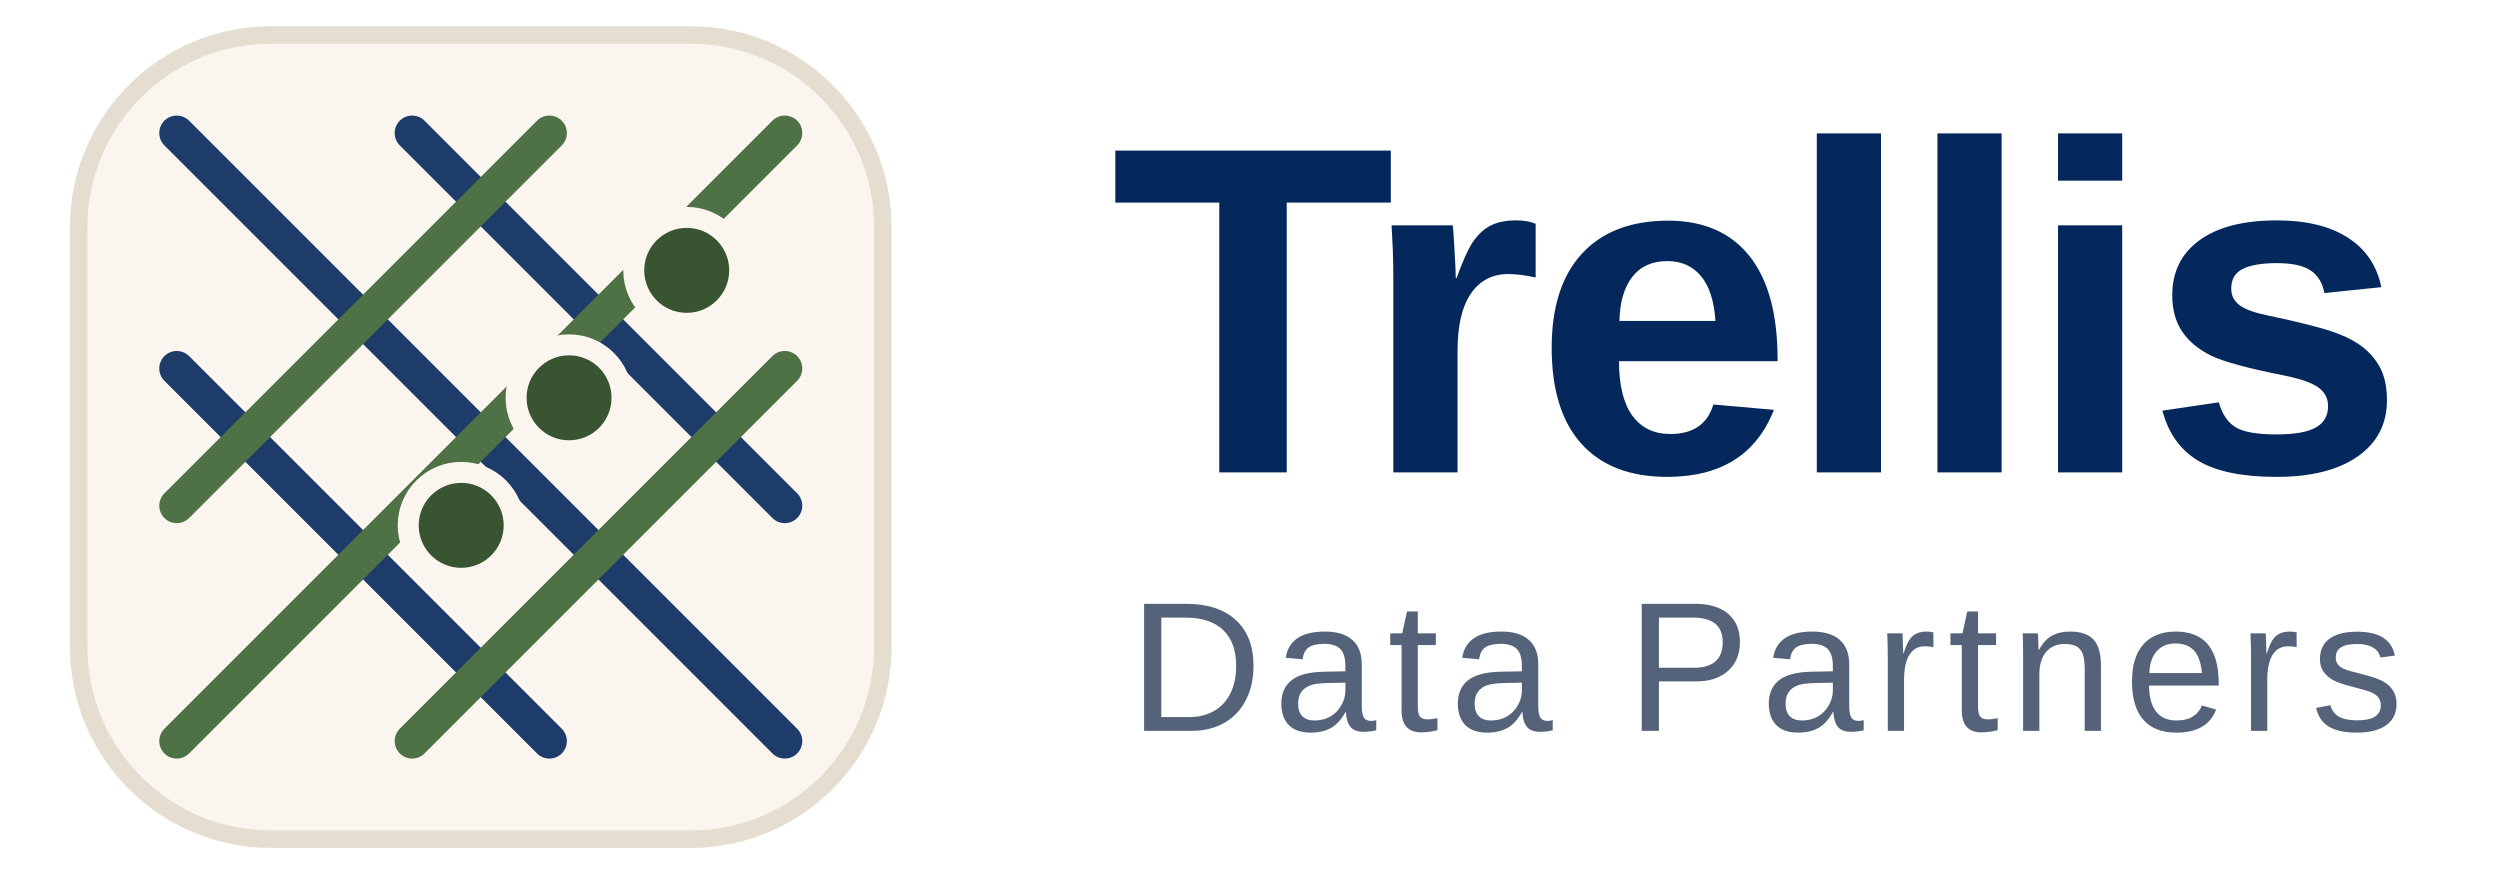
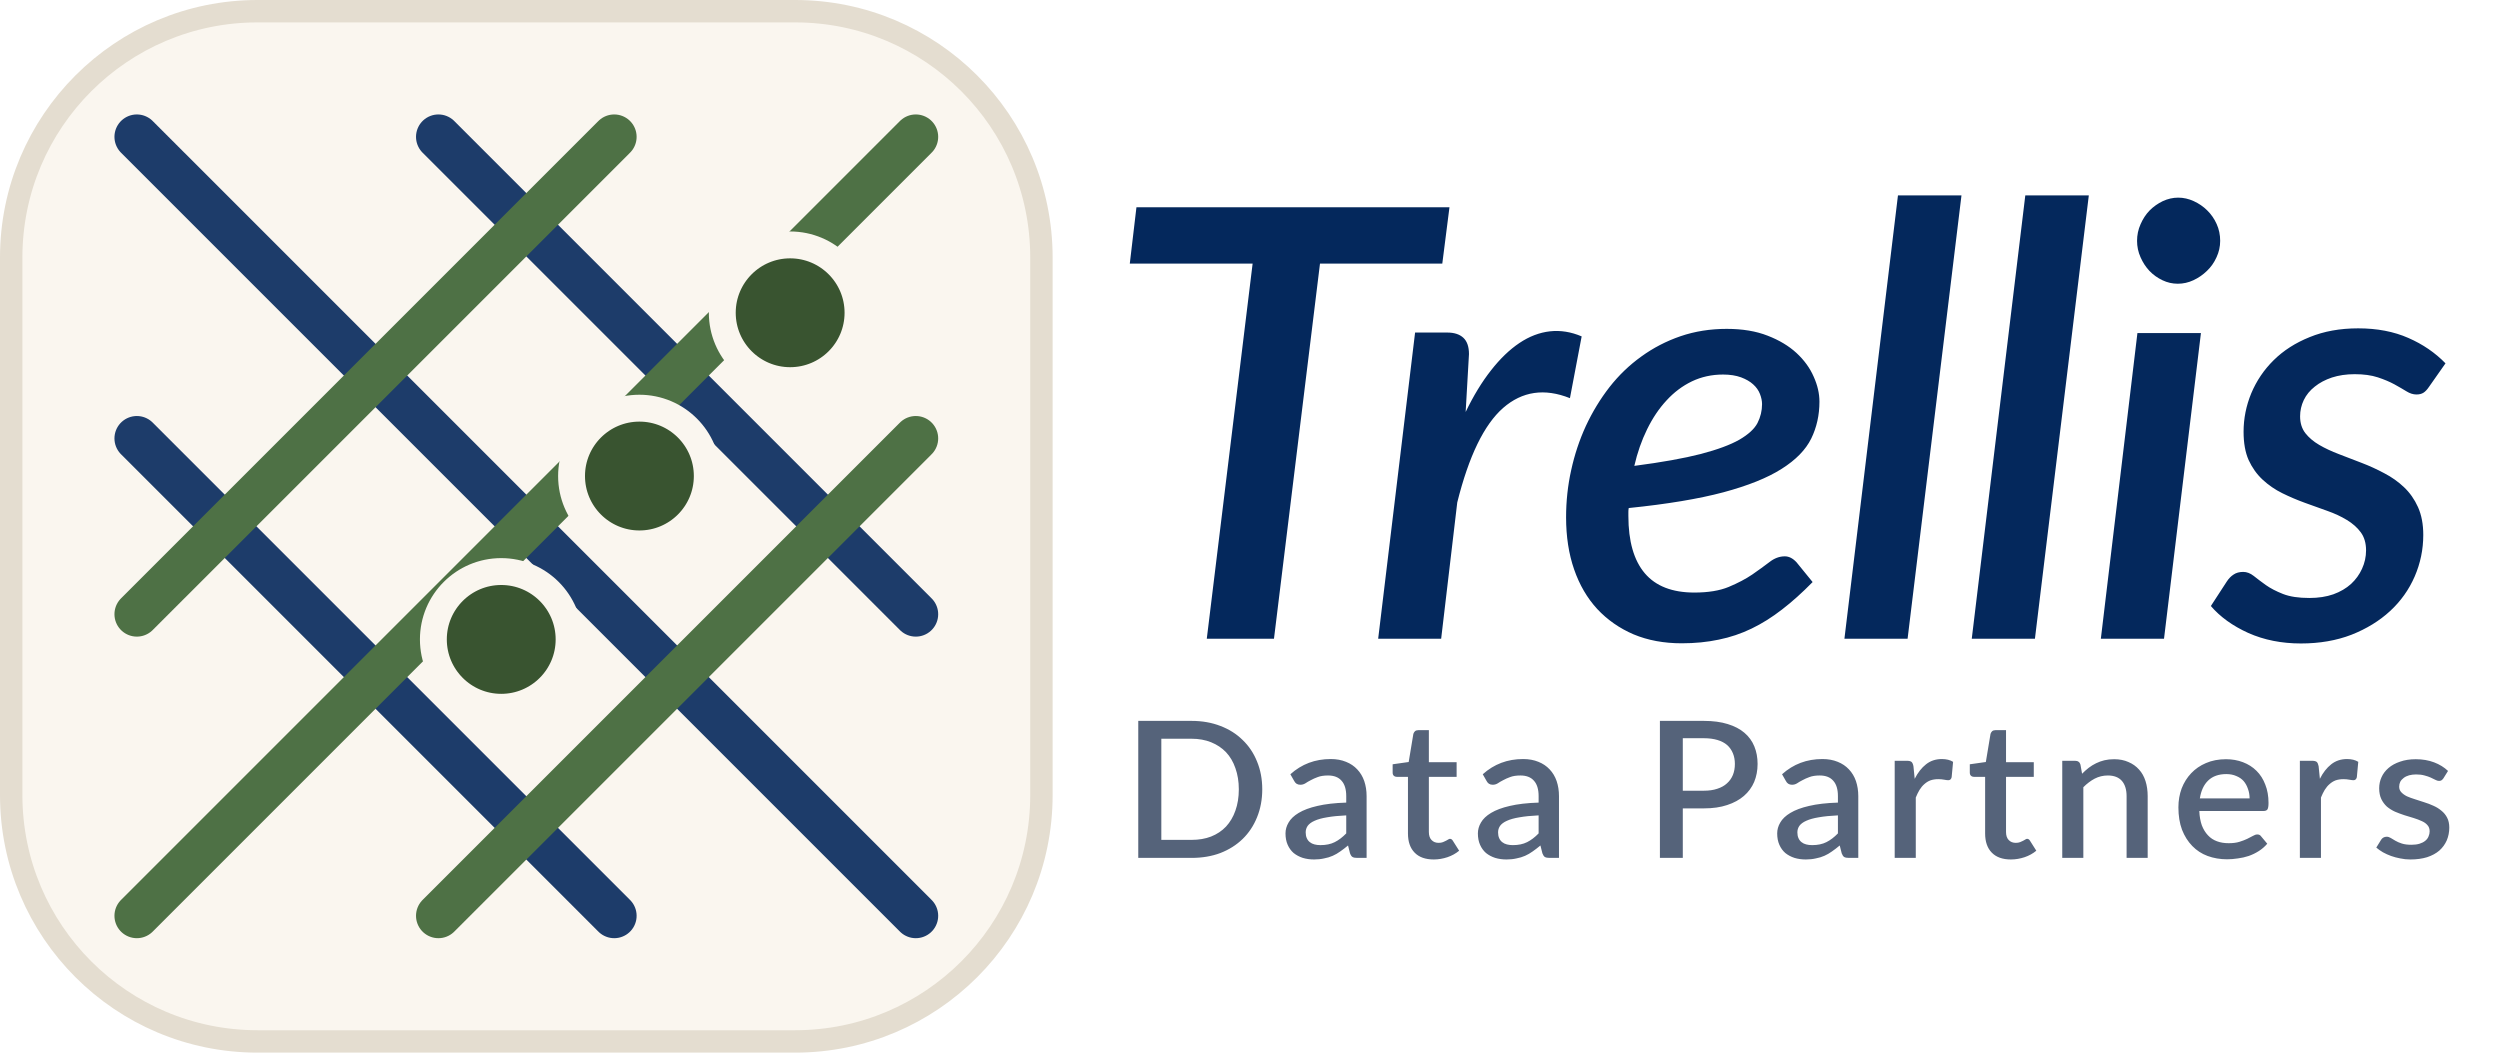
- <svg xmlns="http://www.w3.org/2000/svg" viewBox="0 0 286 100">
-   <rect x="9" y="4" width="92" height="92" rx="22" fill="#FAF6EF" stroke="#E4DDD0" stroke-width="2" />
-   <g stroke="#04285C" stroke-width="4" stroke-linecap="round" opacity="0.9">
-     <line x1="20.22" y1="15.22" x2="89.78" y2="84.78" />
-     <line x1="20.22" y1="42.15" x2="62.85" y2="84.78" />
-     <line x1="47.15" y1="15.22" x2="89.78" y2="57.85" />
+ <svg xmlns="http://www.w3.org/2000/svg" id="Layer_1" version="1.1" viewBox="0 0 223.25 94">
+   <defs>
+     <style>
+       .st0 {
+         stroke: #4e7145;
+       }
+ 
+       .st0, .st1 {
+         fill: none;
+         stroke-linecap: round;
+         stroke-width: 4px;
+       }
+ 
+       .st2 {
+         fill: #395430;
+         stroke: #faf6ef;
+         stroke-width: 2.4px;
+       }
+ 
+       .st1 {
+         stroke: #04285c;
+       }
+ 
+       .st3, .st4, .st5 {
+         isolation: isolate;
+       }
+ 
+       .st6 {
+         fill: #faf6ef;
+         stroke: #e4ddd0;
+         stroke-width: 2px;
+       }
+ 
+       .st7 {
+         opacity: .9;
+       }
+ 
+       .st4 {
+         fill: #04285c;
+         font-family: Lato-SemiboldItalic, Lato;
+         font-size: 53.51px;
+         font-style: italic;
+         letter-spacing: -.02em;
+       }
+ 
+       .st4, .st5 {
+         font-weight: 600;
+       }
+ 
+       .st5 {
+         fill: #55637a;
+         font-family: Lato-Semibold, Lato;
+         font-size: 17px;
+         letter-spacing: .06em;
+       }
+     </style>
+   </defs>
+   <rect class="st6" x="1" y="1" width="92" height="92" rx="22" ry="22" />
+   <g class="st7">
+     <line class="st1" x1="12.22" y1="12.22" x2="81.78" y2="81.78" />
+     <line class="st1" x1="12.22" y1="39.15" x2="54.85" y2="81.78" />
+     <line class="st1" x1="39.15" y1="12.22" x2="81.78" y2="54.85" />
  </g>
-   <g stroke="#4E7145" stroke-width="4" stroke-linecap="round">
-     <line x1="89.78" y1="15.22" x2="20.22" y2="84.78" />
-     <line x1="89.78" y1="42.15" x2="47.15" y2="84.78" />
-     <line x1="62.85" y1="15.22" x2="20.22" y2="57.85" />
+   <g>
+     <line class="st0" x1="81.78" y1="12.22" x2="12.22" y2="81.78" />
+     <line class="st0" x1="81.78" y1="39.15" x2="39.15" y2="81.78" />
+     <line class="st0" x1="54.85" y1="12.22" x2="12.22" y2="54.85" />
  </g>
-   <circle cx="52.76" cy="60.1" r="6.06" fill="#395430" stroke="#FAF6EF" stroke-width="2.4" />
-   <circle cx="65.1" cy="45.51" r="6.06" fill="#395430" stroke="#FAF6EF" stroke-width="2.4" />
-   <circle cx="78.56" cy="30.93" r="6.06" fill="#395430" stroke="#FAF6EF" stroke-width="2.4" />
-   <text transform="translate(127 54.04)" font-family="Arial-BoldMT, Arial, sans-serif" font-weight="700" font-size="53.51" letter-spacing="-1.07" fill="#04285C">
-     <tspan x="0" y="0">Trellis</tspan>
-   </text>
-   <text transform="translate(129.15 83.61)" font-family="ArialMT, Arial, sans-serif" font-size="21.12" letter-spacing="1.29" fill="#55637A">
-     <tspan x="0" y="0">Data Partners</tspan>
-   </text>
+   <circle class="st2" cx="44.76" cy="57.1" r="6.06" />
+   <circle class="st2" cx="57.1" cy="42.51" r="6.06" />
+   <circle class="st2" cx="70.56" cy="27.93" r="6.06" />
+   <g class="st3">
+     <text class="st4" transform="translate(98 57.04)">
+       <tspan x="0" y="0">Trellis</tspan>
+     </text>
+   </g>
+   <g class="st3">
+     <text class="st5" transform="translate(100.15 76.61) scale(1.03 1)">
+       <tspan x="0" y="0">Data Partners</tspan>
+     </text>
+   </g>
</svg>
